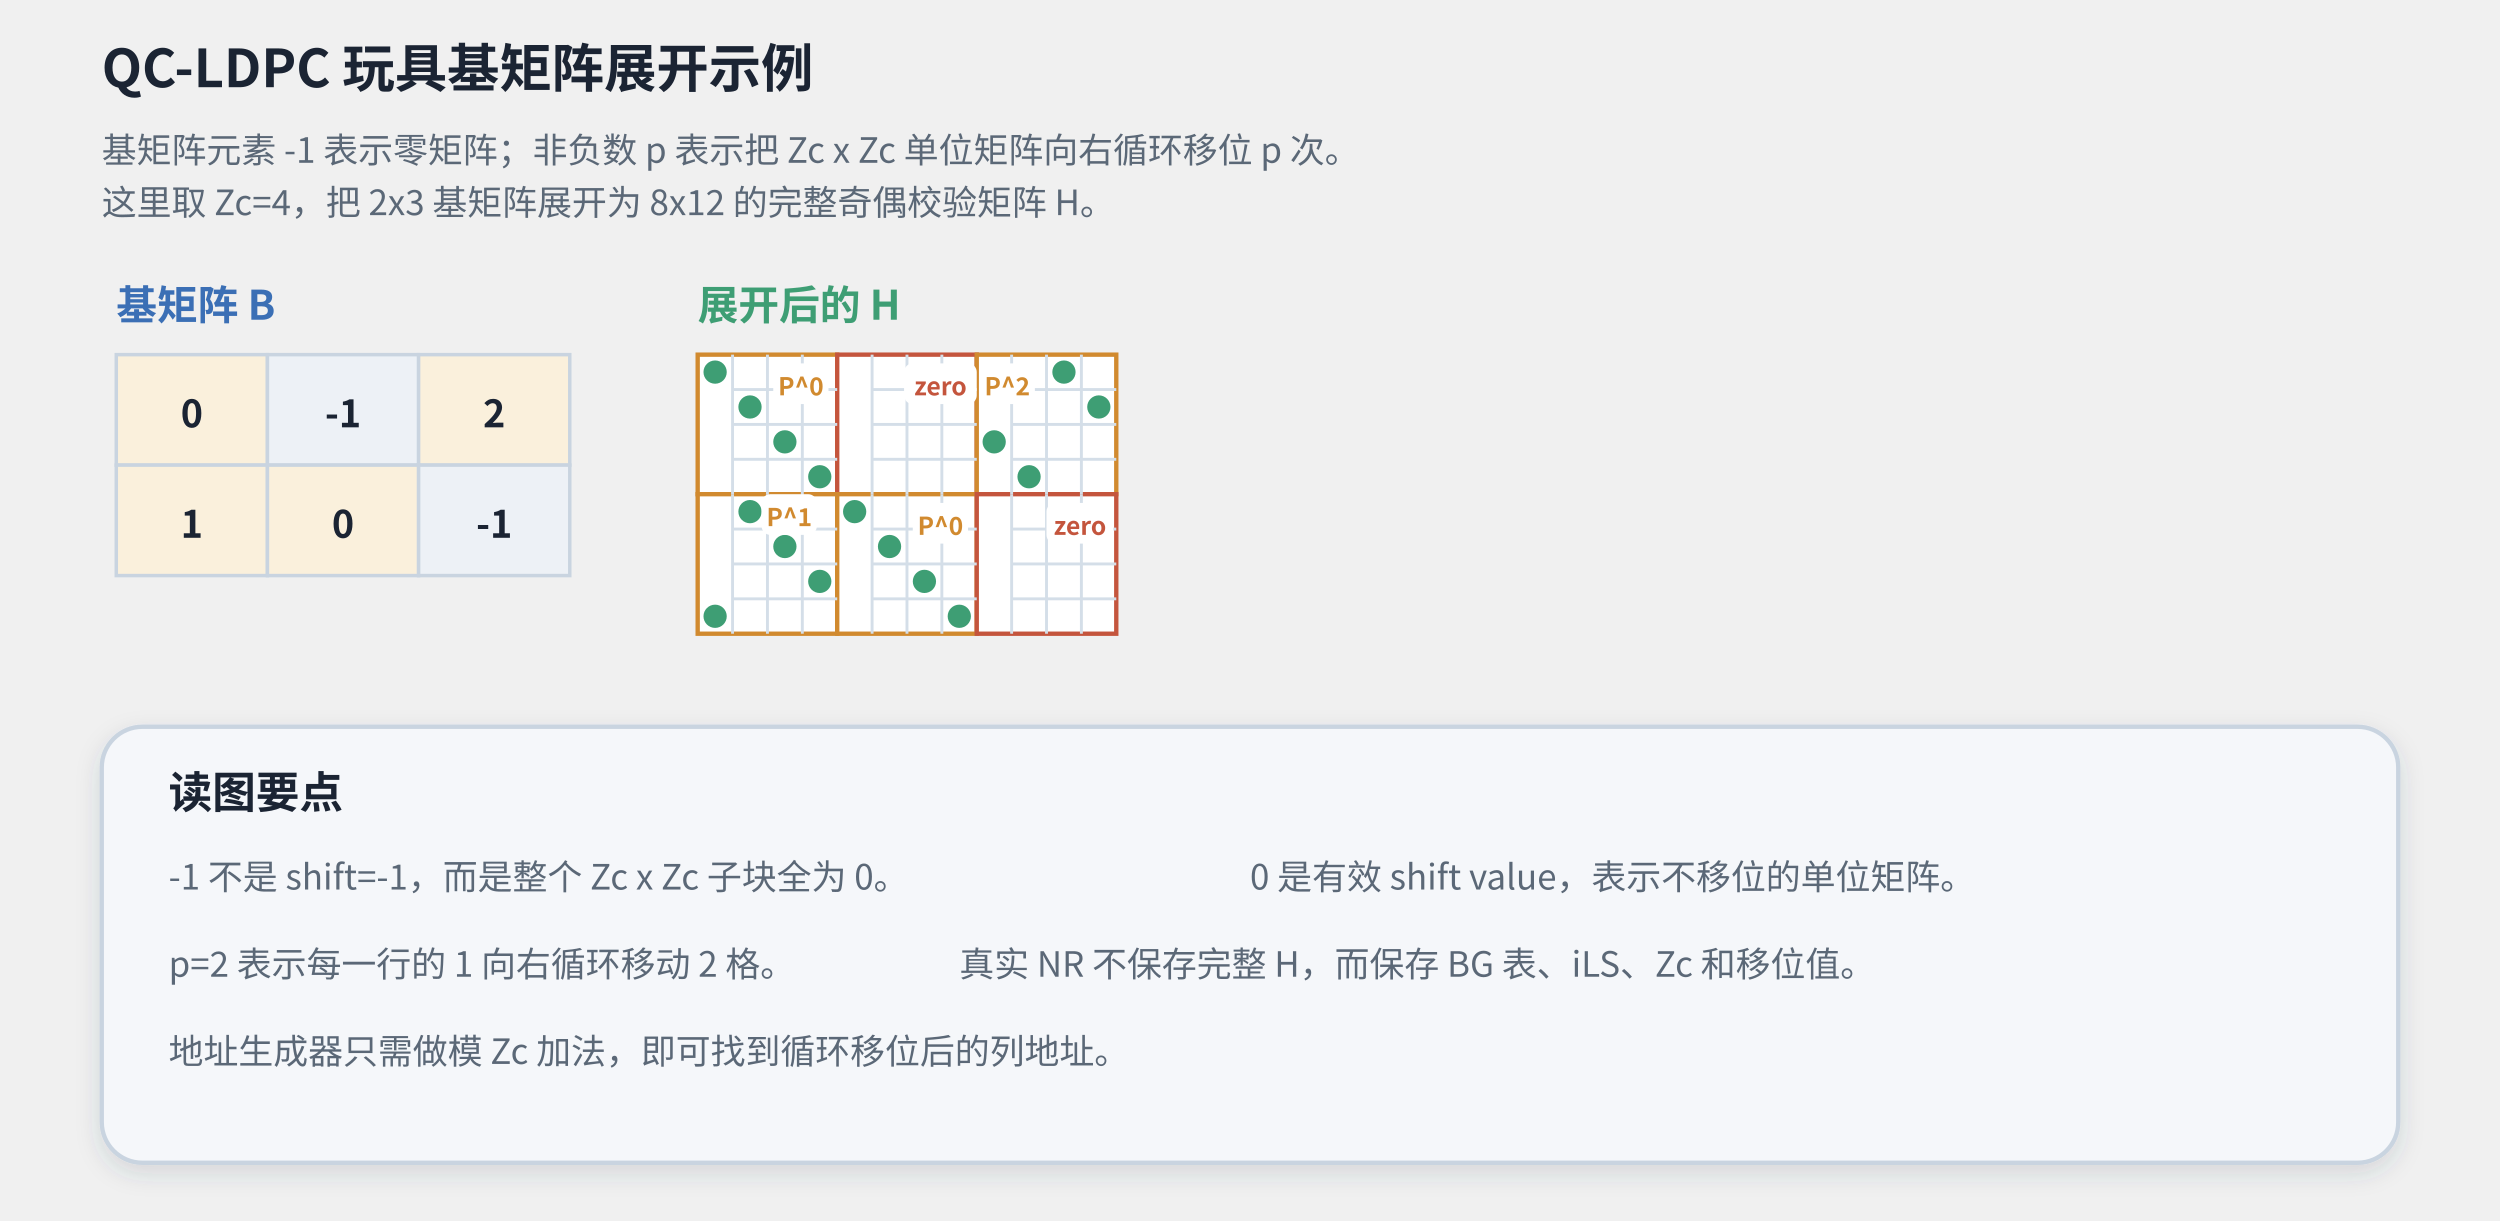
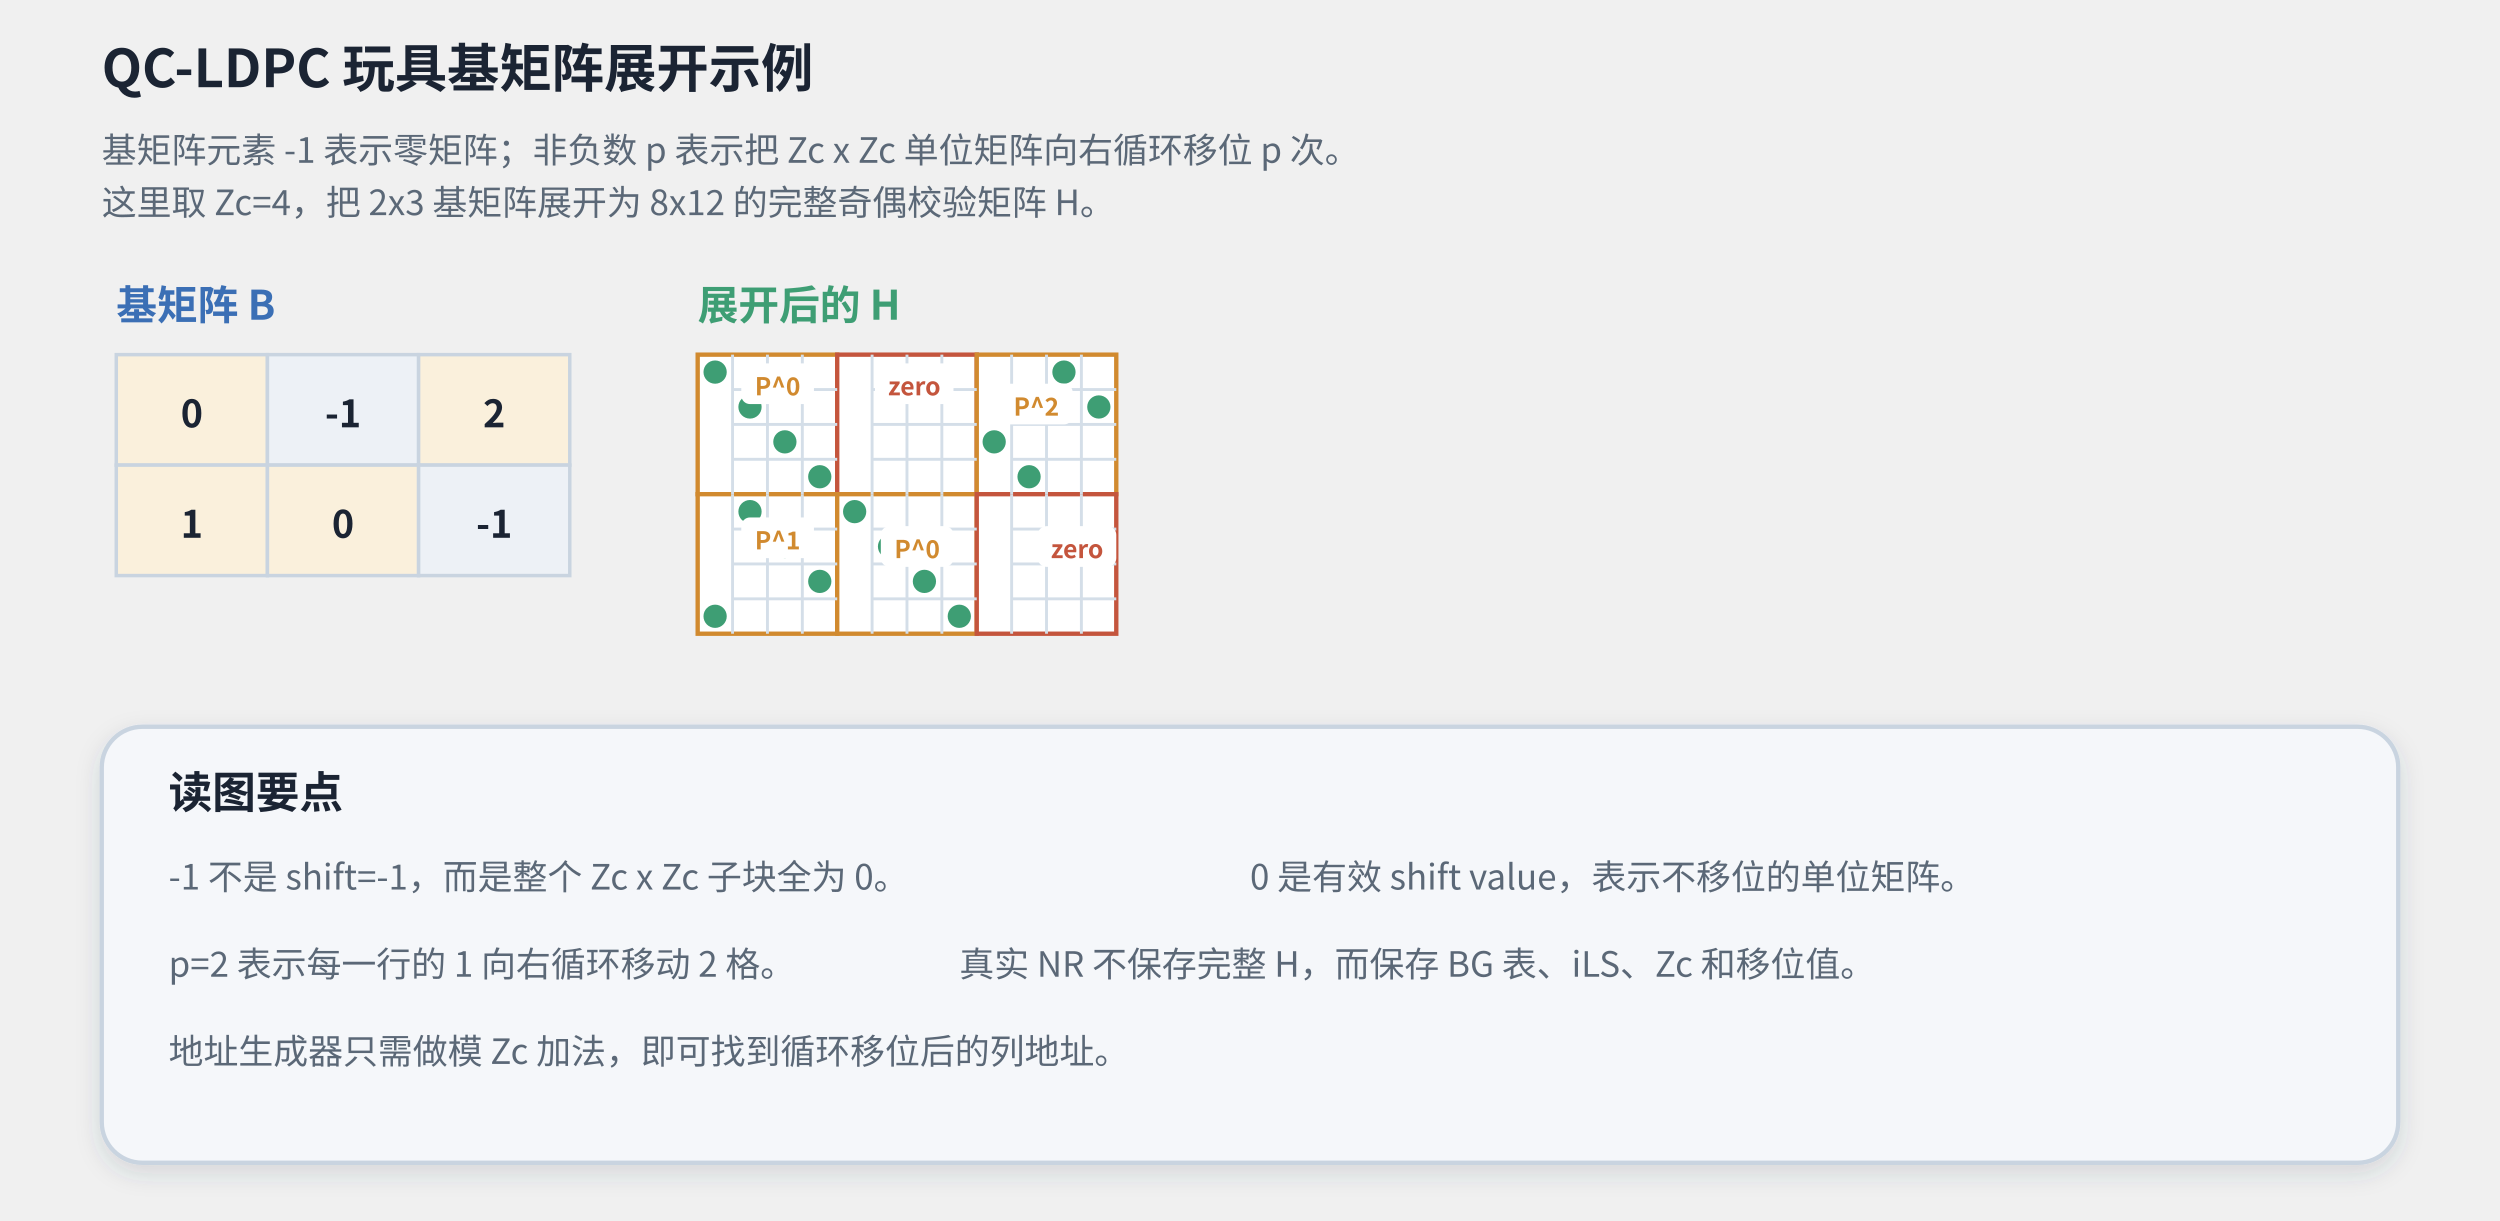
<svg xmlns="http://www.w3.org/2000/svg" width="860" height="420" viewBox="0 0 860 420" role="img" font-family="'Noto Sans CJK SC','Source Han Sans SC','PingFang SC','Microsoft YaHei',system-ui,sans-serif">
  <defs>
    <filter id="soft" x="-10%" y="-10%" width="125%" height="135%">
      <feDropShadow dx="0" dy="3" stdDeviation="4" flood-color="#334155" flood-opacity="0.14" />
    </filter>
  </defs>
-   <text x="35" y="30" font-size="18" font-weight="700" fill="#1B2433">QC-LDPC 玩具基矩阵展开示例</text>
-   <text x="35" y="56" font-size="12" fill="#5B6877">基矩阵元素 -1 表示零矩阵；非负数 p 表示把 Zc x Zc 单位矩阵向右循环移位 p 次。</text>
-   <text x="35" y="74" font-size="12" fill="#5B6877">这里取 Zc=4，把 2x3 基矩阵展开为 8x12 的完整奇偶校验矩阵 H。</text>
-   <text x="40" y="110" font-size="14" font-weight="700" fill="#3B6FB5">基矩阵 B</text>
+   <text x="35" y="30" font-size="18" font-weight="700" fill="#1B2433" class="free">QC-LDPC 玩具基矩阵展开示例</text>
+   <text x="35" y="56" font-size="12" fill="#5B6877" class="free">基矩阵元素 -1 表示零矩阵；非负数 p 表示把 Zc x Zc 单位矩阵向右循环移位 p 次。</text>
+   <text x="35" y="74" font-size="12" fill="#5B6877" class="free">这里取 Zc=4，把 2x3 基矩阵展开为 8x12 的完整奇偶校验矩阵 H。</text>
+   <text x="40" y="110" font-size="14" font-weight="700" fill="#3B6FB5" class="free">基矩阵 B</text>
  <g font-size="13" font-weight="700" fill="#1B2433" text-anchor="middle">
    <rect x="40" y="122" width="52" height="38" fill="#FAF0DC" stroke="#C9D4E0" stroke-width="1.2" />
-     <text x="66" y="147">0</text>
+     <text x="66" y="147" font-size="13" font-weight="700" text-anchor="middle">0</text>
    <rect x="92" y="122" width="52" height="38" fill="#EDF1F6" stroke="#C9D4E0" stroke-width="1.2" />
-     <text x="118" y="147">-1</text>
+     <text x="118" y="147" font-size="13" font-weight="700" text-anchor="middle">-1</text>
    <rect x="144" y="122" width="52" height="38" fill="#FAF0DC" stroke="#C9D4E0" stroke-width="1.2" />
-     <text x="170" y="147">2</text>
+     <text x="170" y="147" font-size="13" font-weight="700" text-anchor="middle">2</text>
    <rect x="40" y="160" width="52" height="38" fill="#FAF0DC" stroke="#C9D4E0" stroke-width="1.2" />
-     <text x="66" y="185">1</text>
+     <text x="66" y="185" font-size="13" font-weight="700" text-anchor="middle">1</text>
    <rect x="92" y="160" width="52" height="38" fill="#FAF0DC" stroke="#C9D4E0" stroke-width="1.2" />
-     <text x="118" y="185">0</text>
+     <text x="118" y="185" font-size="13" font-weight="700" text-anchor="middle">0</text>
    <rect x="144" y="160" width="52" height="38" fill="#EDF1F6" stroke="#C9D4E0" stroke-width="1.2" />
-     <text x="170" y="185">-1</text>
+     <text x="170" y="185" font-size="13" font-weight="700" text-anchor="middle">-1</text>
  </g>
-   <text x="240" y="110" font-size="14" font-weight="700" fill="#3E9E74">展开后的 H</text>
+   <text x="240" y="110" font-size="14" font-weight="700" fill="#3E9E74" class="free">展开后的 H</text>
  <g fill="none" stroke-width="1.5">
    <rect x="240" y="122" width="48" height="48" fill="#FFFFFF" stroke="#D18A2F" />
    <rect x="288" y="122" width="48" height="48" fill="#FFFFFF" stroke="#C4553D" />
    <rect x="336" y="122" width="48" height="48" fill="#FFFFFF" stroke="#D18A2F" />
    <rect x="240" y="170" width="48" height="48" fill="#FFFFFF" stroke="#D18A2F" />
    <rect x="288" y="170" width="48" height="48" fill="#FFFFFF" stroke="#D18A2F" />
    <rect x="336" y="170" width="48" height="48" fill="#FFFFFF" stroke="#C4553D" />
  </g>
  <g stroke="#D4DEE8" stroke-width="1">
    <path d="M 252 122 V 170 M 264 122 V 170 M 276 122 V 170 M 252 134 H 288 M 252 146 H 288 M 252 158 H 288" />
    <path d="M 300 122 V 170 M 312 122 V 170 M 324 122 V 170 M 300 134 H 336 M 300 146 H 336 M 300 158 H 336" />
    <path d="M 348 122 V 170 M 360 122 V 170 M 372 122 V 170 M 348 134 H 384 M 348 146 H 384 M 348 158 H 384" />
    <path d="M 252 170 V 218 M 264 170 V 218 M 276 170 V 218 M 252 182 H 288 M 252 194 H 288 M 252 206 H 288" />
    <path d="M 300 170 V 218 M 312 170 V 218 M 324 170 V 218 M 300 182 H 336 M 300 194 H 336 M 300 206 H 336" />
    <path d="M 348 170 V 218 M 360 170 V 218 M 372 170 V 218 M 348 182 H 384 M 348 194 H 384 M 348 206 H 384" />
  </g>
  <g fill="#3E9E74">
    <circle cx="246" cy="128" r="4" />
    <circle cx="258" cy="140" r="4" />
    <circle cx="270" cy="152" r="4" />
    <circle cx="282" cy="164" r="4" />
    <circle cx="366" cy="128" r="4" />
    <circle cx="378" cy="140" r="4" />
    <circle cx="342" cy="152" r="4" />
    <circle cx="354" cy="164" r="4" />
    <circle cx="258" cy="176" r="4" />
    <circle cx="270" cy="188" r="4" />
    <circle cx="282" cy="200" r="4" />
    <circle cx="246" cy="212" r="4" />
    <circle cx="294" cy="176" r="4" />
    <circle cx="306" cy="188" r="4" />
    <circle cx="318" cy="200" r="4" />
    <circle cx="330" cy="212" r="4" />
  </g>
  <g font-size="8.5" font-weight="700" text-anchor="middle">
-     <rect x="266" y="125" width="19" height="14" rx="3" fill="#FFFFFF" />
-     <text x="275.5" y="136" fill="#D18A2F">P^0</text>
-     <rect x="311" y="125" width="25" height="14" rx="3" fill="#FFFFFF" />
-     <text x="323.5" y="136" fill="#C4553D">zero</text>
-     <rect x="337" y="125" width="19" height="14" rx="3" fill="#FFFFFF" />
-     <text x="346.5" y="136" fill="#D18A2F">P^2</text>
-     <rect x="262" y="170" width="19" height="14" rx="3" fill="#FFFFFF" />
-     <text x="271.5" y="181" fill="#D18A2F">P^1</text>
-     <rect x="314" y="173" width="19" height="14" rx="3" fill="#FFFFFF" />
-     <text x="323.5" y="184" fill="#D18A2F">P^0</text>
-     <rect x="360" y="173" width="23" height="14" rx="3" fill="#FFFFFF" />
-     <text x="371.5" y="184" fill="#C4553D">zero</text>
+     <rect x="255" y="125" width="25" height="14" rx="3" fill="#FFFFFF" />
+     <text x="267.5" y="136" fill="#D18A2F" font-size="8.5" font-weight="700" text-anchor="middle">P^0</text>
+     <rect x="301" y="125" width="27" height="14" rx="3" fill="#FFFFFF" />
+     <text x="314.5" y="136" fill="#C4553D" font-size="8.5" font-weight="700" text-anchor="middle">zero</text>
+     <rect x="344" y="132" width="25" height="14" rx="3" fill="#FFFFFF" />
+     <text x="356.5" y="143" fill="#D18A2F" font-size="8.5" font-weight="700" text-anchor="middle">P^2</text>
+     <rect x="255" y="178" width="25" height="14" rx="3" fill="#FFFFFF" />
+     <text x="267.5" y="189" fill="#D18A2F" font-size="8.5" font-weight="700" text-anchor="middle">P^1</text>
+     <rect x="303" y="181" width="25" height="14" rx="3" fill="#FFFFFF" />
+     <text x="315.5" y="192" fill="#D18A2F" font-size="8.5" font-weight="700" text-anchor="middle">P^0</text>
+     <rect x="357" y="181" width="27" height="14" rx="3" fill="#FFFFFF" />
+     <text x="370.5" y="192" fill="#C4553D" font-size="8.5" font-weight="700" text-anchor="middle">zero</text>
  </g>
  <g filter="url(#soft)">
    <rect x="35" y="250" width="790" height="150" rx="14" fill="#F5F7FA" stroke="#C9D4E0" stroke-width="1.5" />
  </g>
  <text x="58" y="278" font-size="15" font-weight="700" fill="#1B2433">读图要点</text>
  <g font-size="12" fill="#5B6877">
    <text x="58" y="306">-1 不是 shift=-1，而是整个 Zc x Zc 子块全为 0。</text>
    <text x="430" y="306">0 是有效 shift value，表示不移位的单位矩阵。</text>
    <text x="58" y="336">p=2 表示每一行的 1 向右循环移动 2 格。</text>
    <text x="330" y="336">真实 NR 不保存完整 H，而保存 BG 表、iLS、Zc 和移位值。</text>
    <text x="58" y="366">地址生成器只需做模 Zc 加法，即可找到循环移位后的列地址。</text>
  </g>
</svg>
